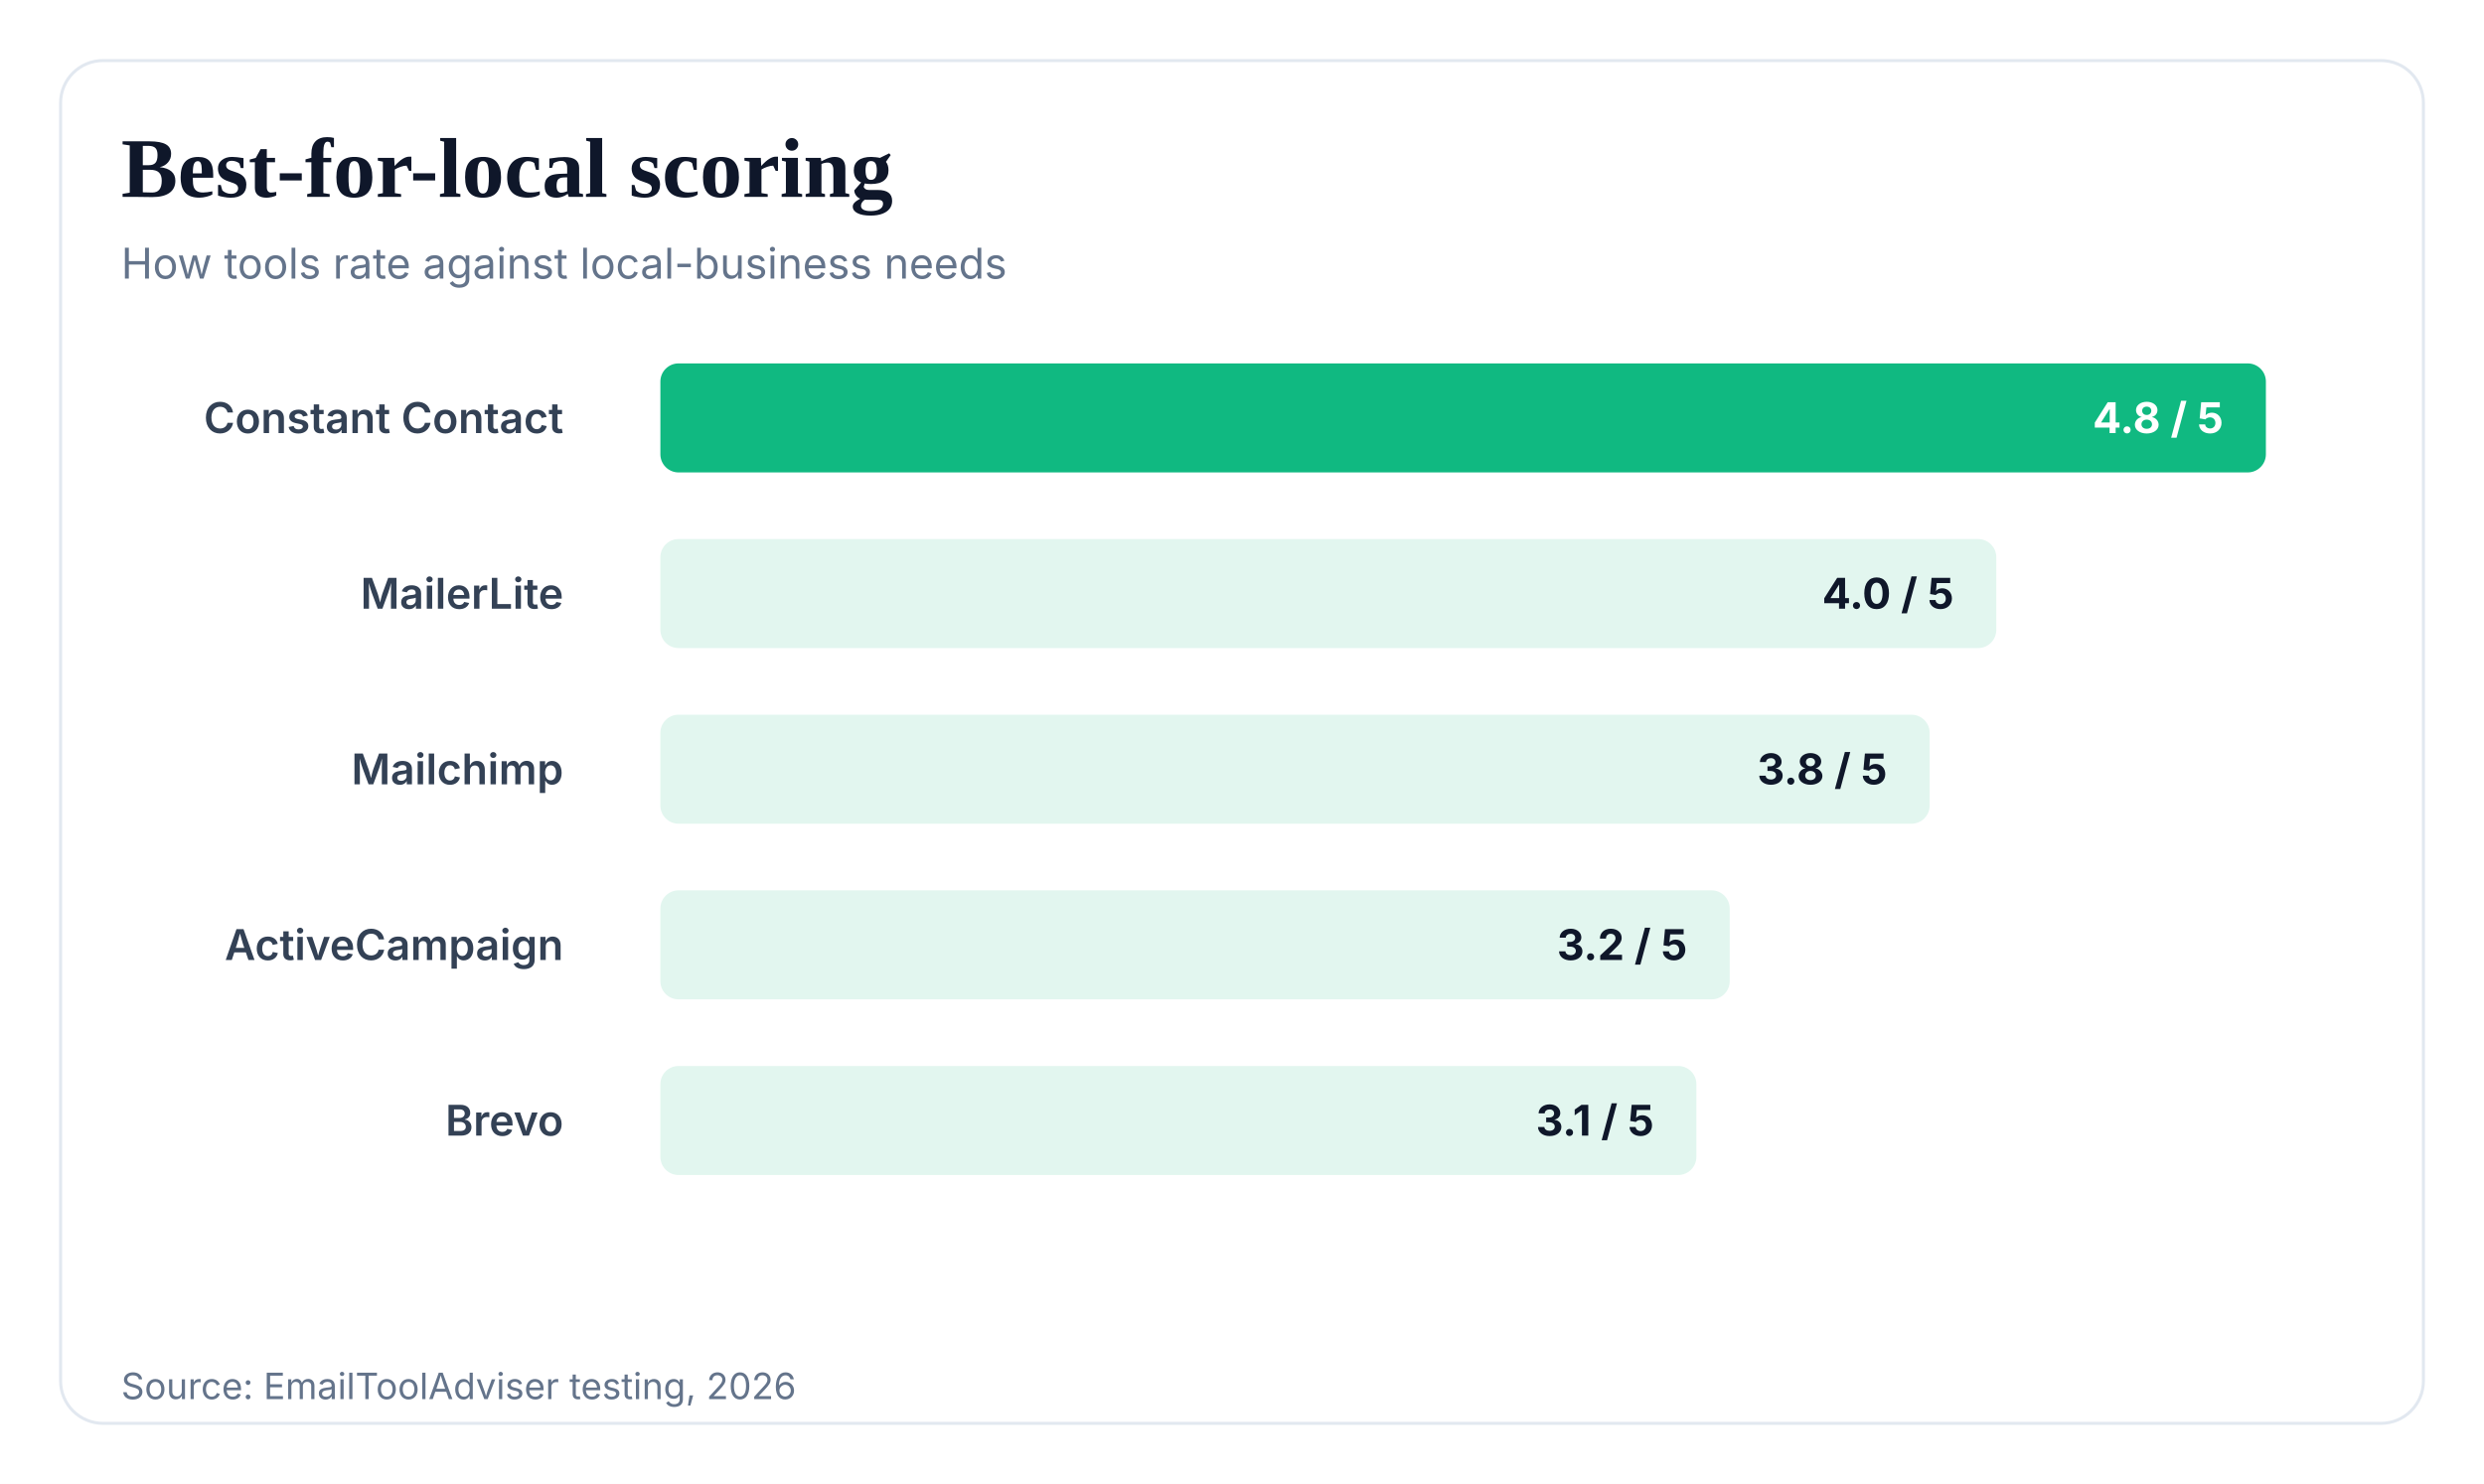
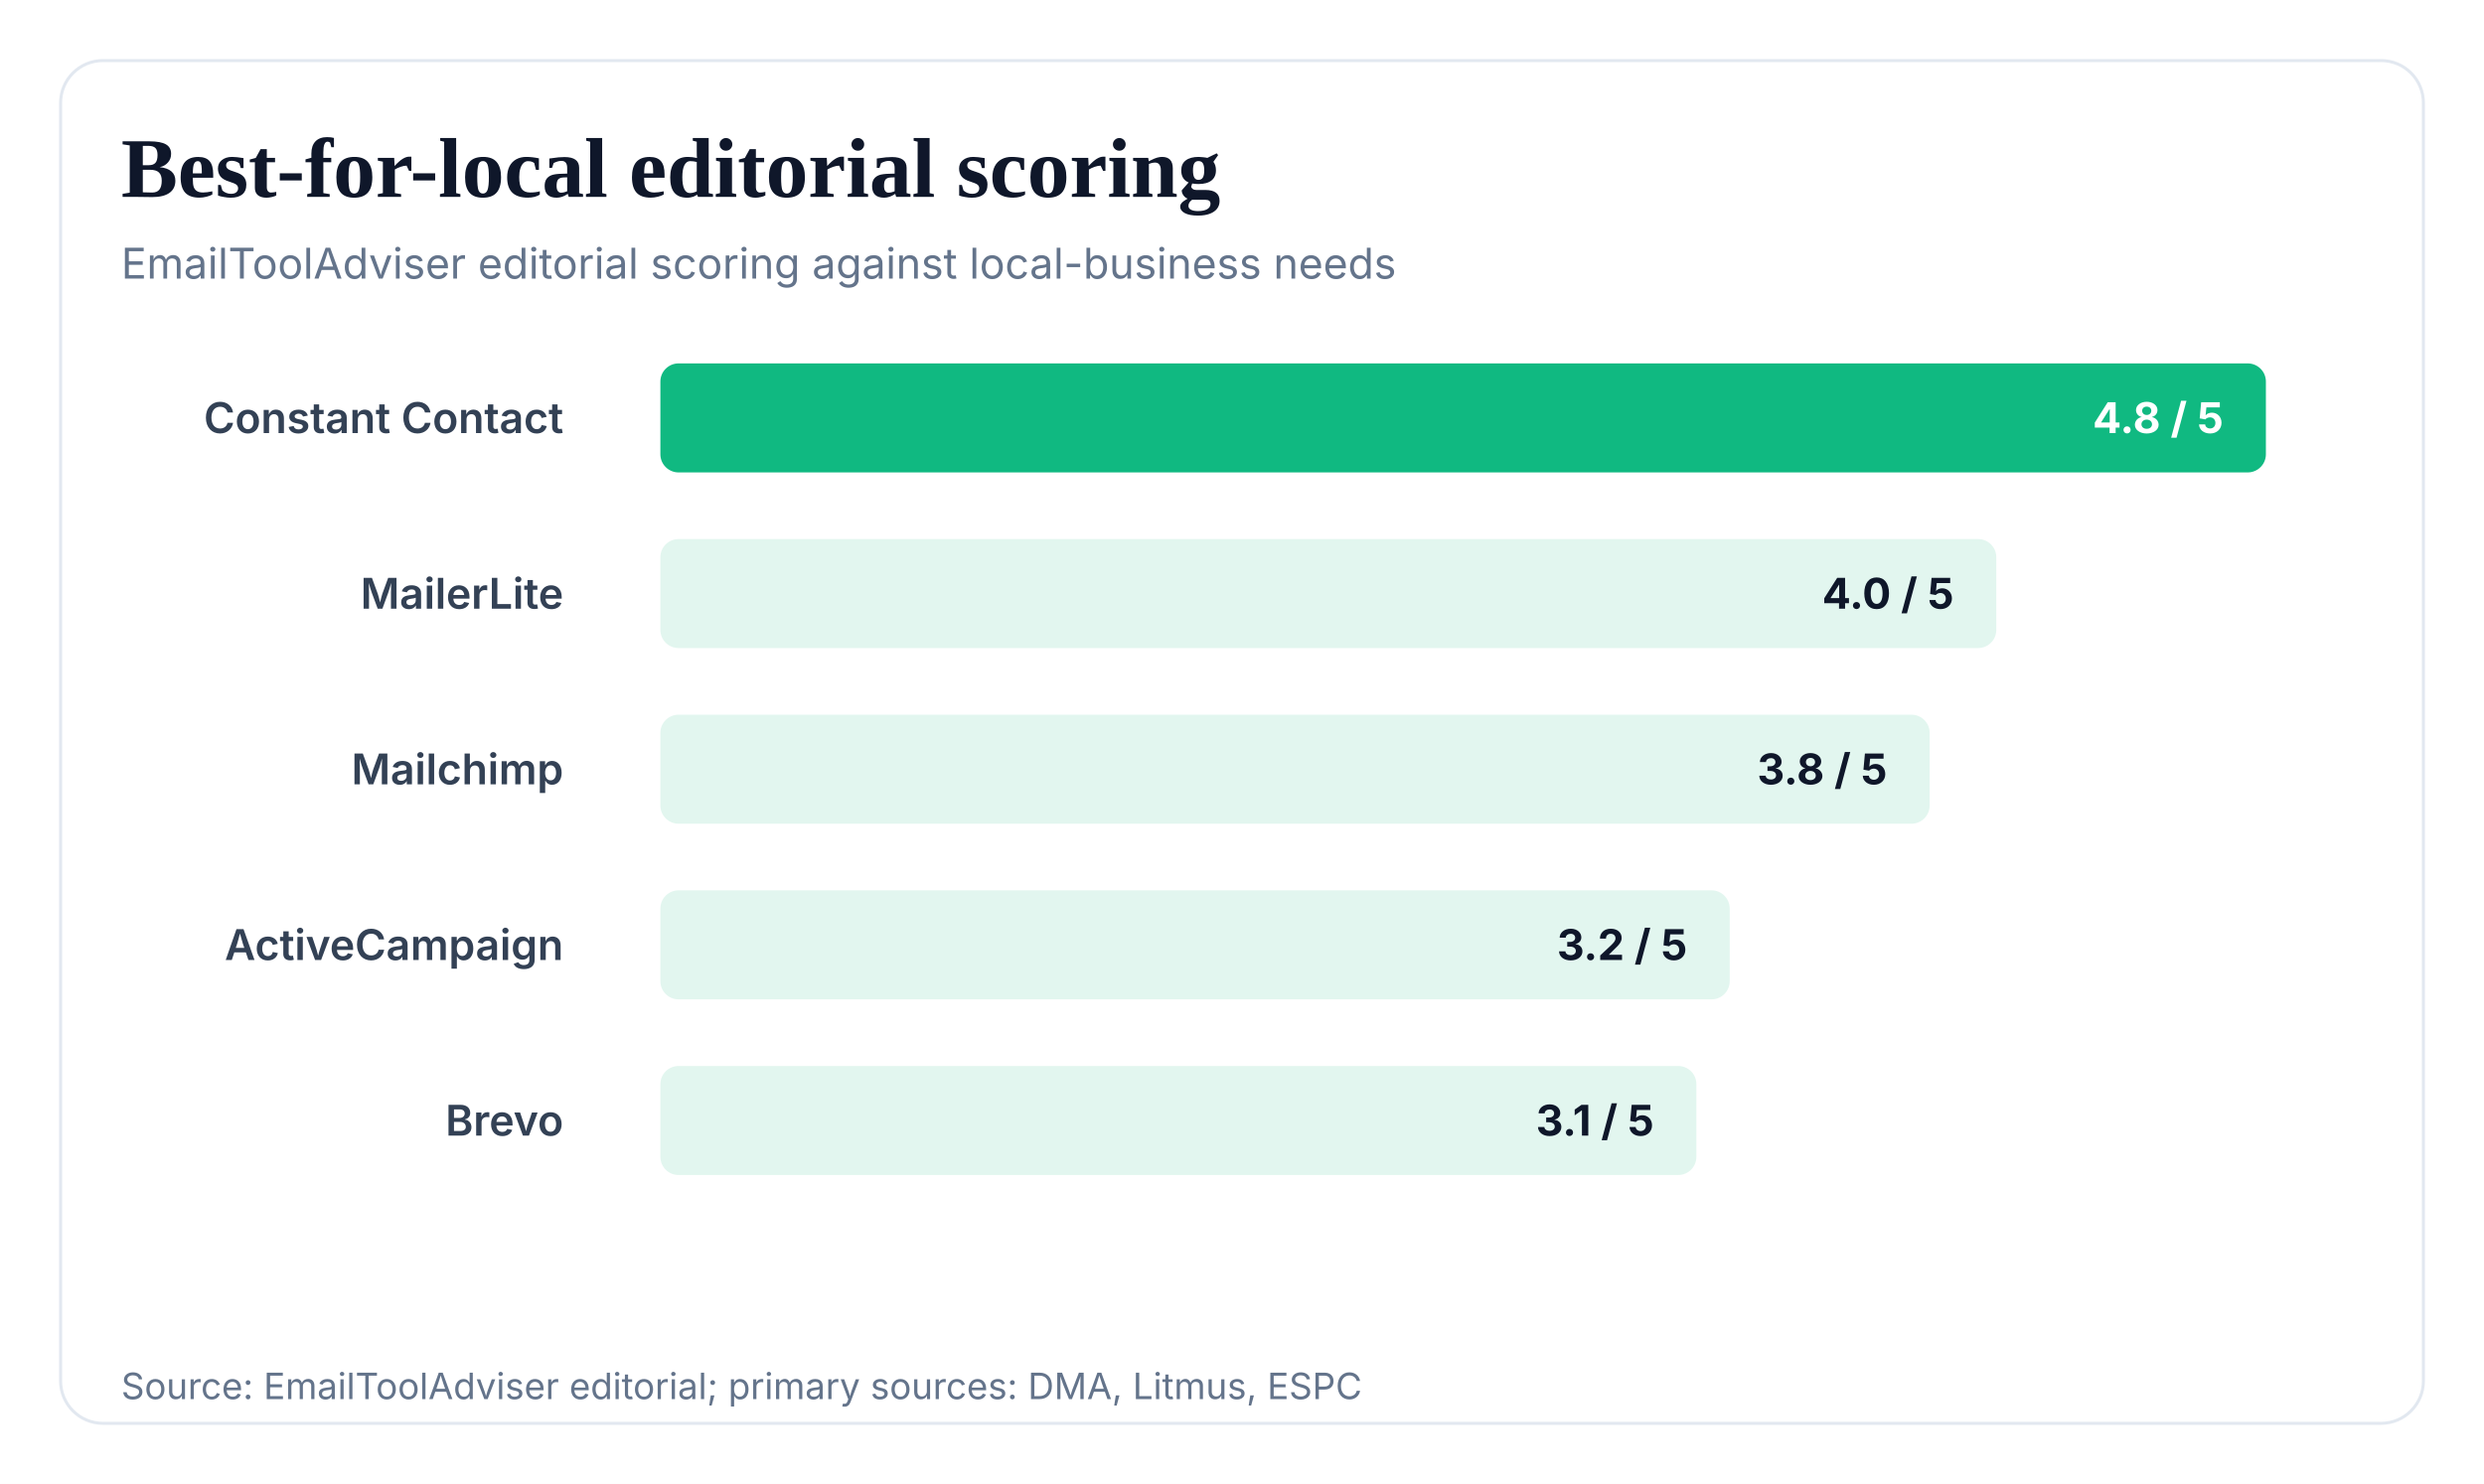
<svg xmlns="http://www.w3.org/2000/svg" viewBox="0 0 820 490" preserveAspectRatio="xMinYMin meet" role="img" style="width:100%;height:auto;">
  <style>
  .serif  { font-family: Georgia, 'Times New Roman', 'Playfair Display', serif; font-weight: 800; }
  .sans   { font-family: system-ui, -apple-system, BlinkMacSystemFont, 'Segoe UI', sans-serif; }
  .label  { font-family: system-ui, sans-serif; font-weight: 700; text-transform: uppercase; letter-spacing: 0.08em; }
</style>
  <rect width="820" height="490" fill="#ffffff" />
  <rect x="20" y="20" rx="14" ry="14" width="780" height="450" fill="#ffffff" stroke="#e2e8f0" stroke-width="1" />
-   <text x="40" y="65" class="serif" font-size="28" fill="#0f172a">Best-for-local scoring</text>
-   <text x="40" y="92" class="sans" font-size="14" fill="#64748b">How tools rate against local-business needs</text>
+   <text x="40" y="65" class="serif" font-size="28" fill="#0f172a">Best-for-local editorial scoring</text>
+   <text x="40" y="92" class="sans" font-size="14" fill="#64748b">EmailToolAdviser editorial scoring against local-business needs</text>
  <text x="186" y="143" class="sans" font-size="14" fill="#334155" text-anchor="end" font-weight="600">Constant Contact</text>
  <rect x="218" y="120" rx="6" ry="6" width="530" height="36" fill="#10b981" />
  <text x="734" y="143" class="sans" font-size="14" fill="#ffffff" text-anchor="end" font-weight="700">4.8 / 5</text>
  <text x="186" y="201" class="sans" font-size="14" fill="#334155" text-anchor="end" font-weight="600">MailerLite</text>
  <rect x="218" y="178" rx="6" ry="6" width="441" height="36" fill="#e2f6ef" />
  <text x="645" y="201" class="sans" font-size="14" fill="#0f172a" text-anchor="end" font-weight="700">4.0 / 5</text>
  <text x="186" y="259" class="sans" font-size="14" fill="#334155" text-anchor="end" font-weight="600">Mailchimp</text>
  <rect x="218" y="236" rx="6" ry="6" width="419" height="36" fill="#e2f6ef" />
  <text x="623" y="259" class="sans" font-size="14" fill="#0f172a" text-anchor="end" font-weight="700">3.8 / 5</text>
  <text x="186" y="317" class="sans" font-size="14" fill="#334155" text-anchor="end" font-weight="600">ActiveCampaign</text>
  <rect x="218" y="294" rx="6" ry="6" width="353" height="36" fill="#e2f6ef" />
  <text x="557" y="317" class="sans" font-size="14" fill="#0f172a" text-anchor="end" font-weight="700">3.2 / 5</text>
  <text x="186" y="375" class="sans" font-size="14" fill="#334155" text-anchor="end" font-weight="600">Brevo</text>
  <rect x="218" y="352" rx="6" ry="6" width="342" height="36" fill="#e2f6ef" />
  <text x="546" y="375" class="sans" font-size="14" fill="#0f172a" text-anchor="end" font-weight="700">3.1 / 5</text>
-   <text x="40" y="462" class="sans" font-size="12" fill="#64748b">Source: EmailToolAdviser testing, 2026</text>
+   <text x="40" y="462" class="sans" font-size="12" fill="#64748b">Source: EmailToolAdviser editorial; primary sources: DMA, Litmus, ESPC</text>
</svg>
